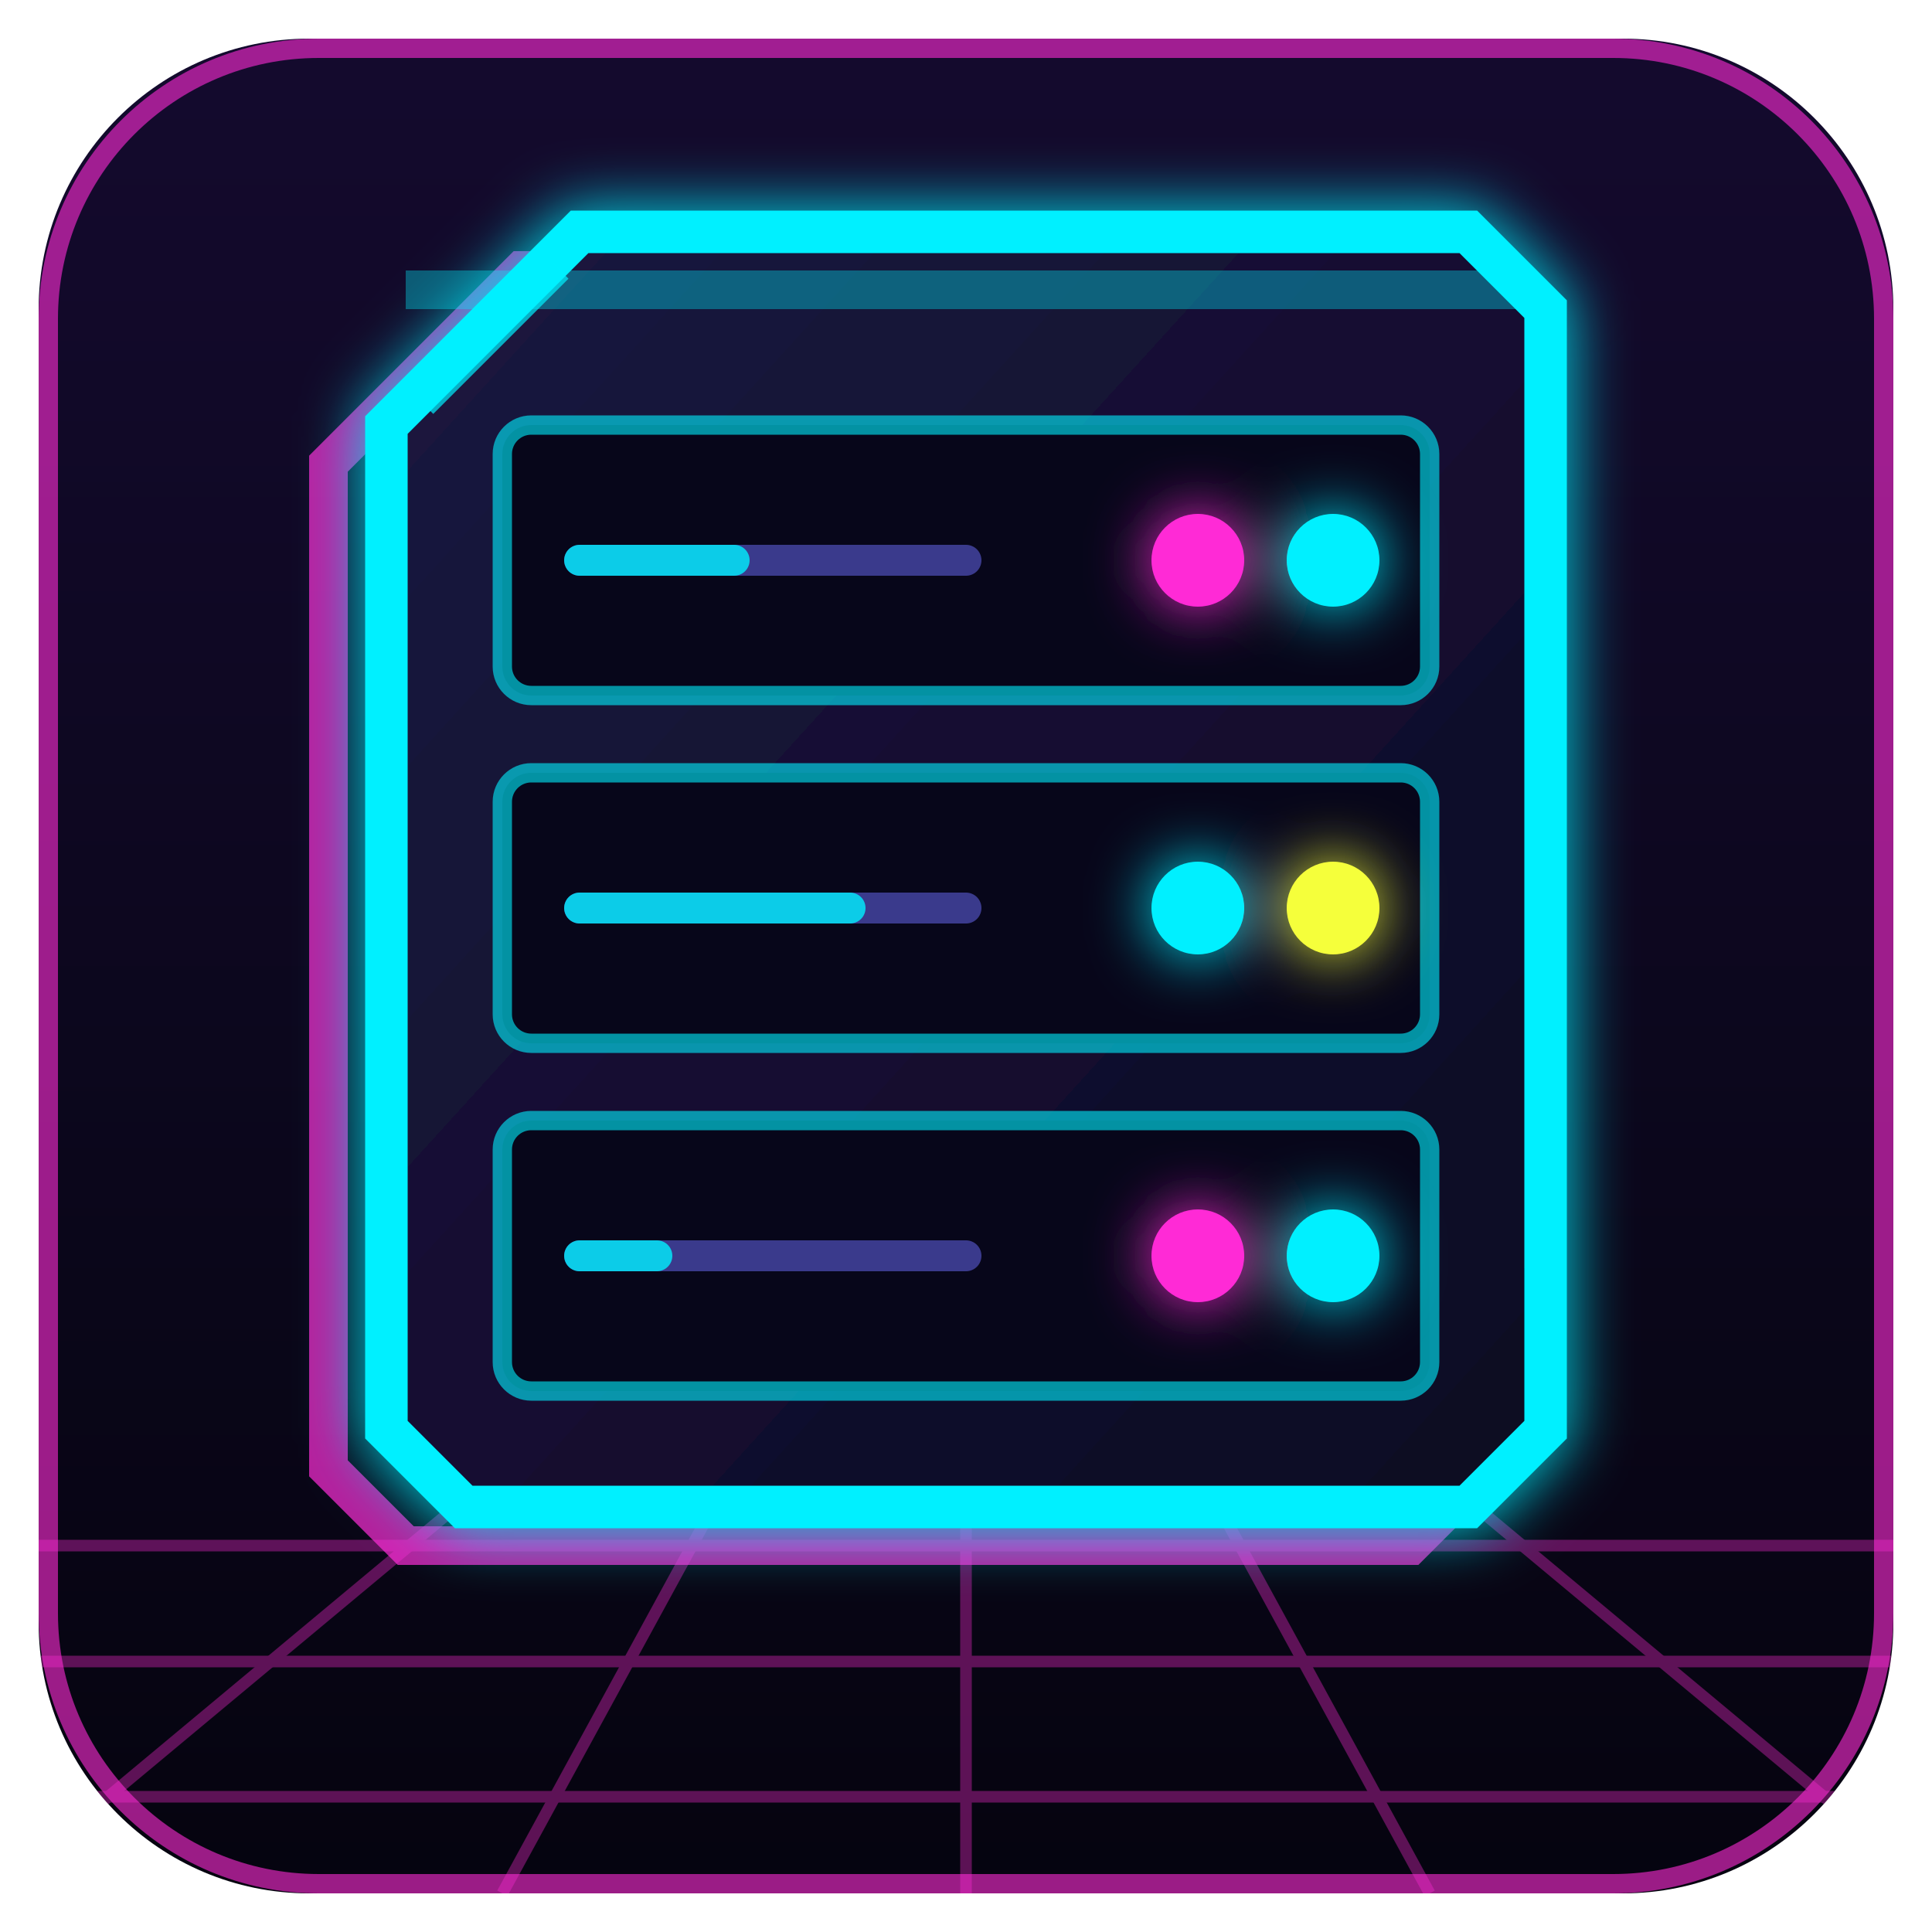
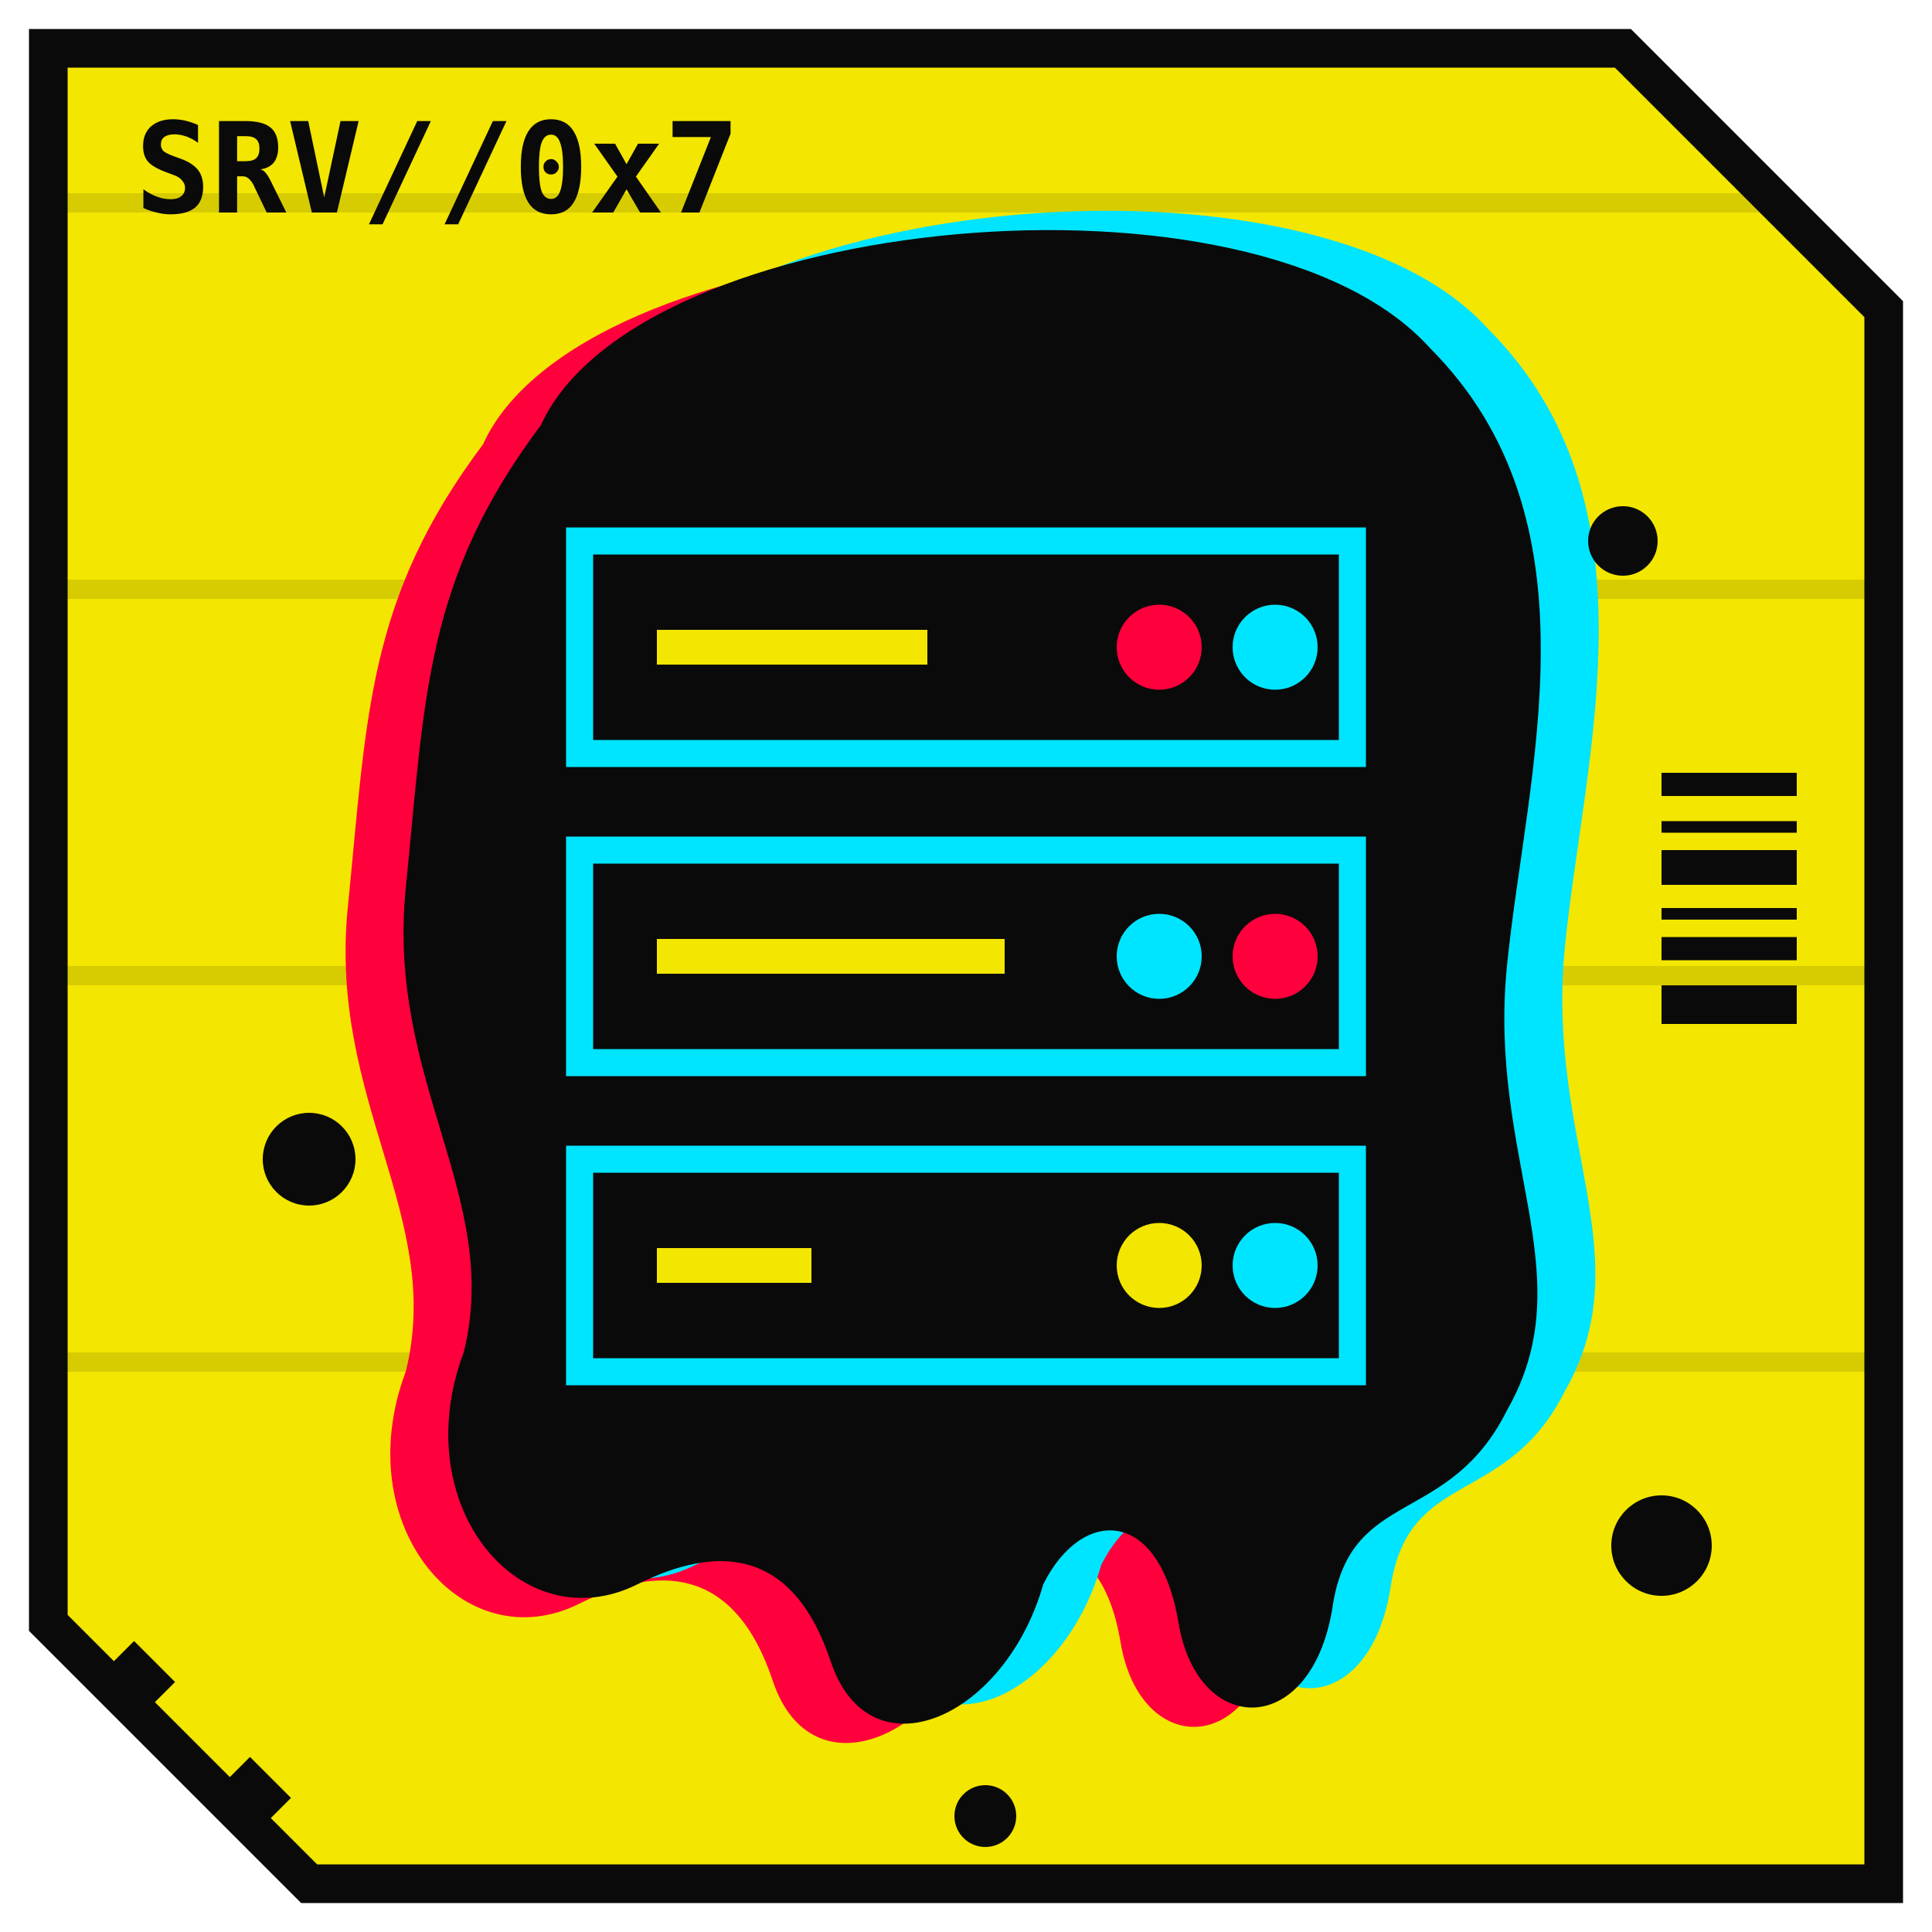
<svg xmlns="http://www.w3.org/2000/svg" viewBox="0 0 100 100" width="100" height="100">
  <defs>
-     <linearGradient id="bg" x1="0" y1="0" x2="0" y2="1">
-       <stop offset="0" stop-color="#140A2E" />
-       <stop offset="1" stop-color="#05040F" />
-     </linearGradient>
-     <linearGradient id="case" x1="0" y1="0" x2="1" y2="1">
-       <stop offset="0" stop-color="#1B1640" />
-       <stop offset="1" stop-color="#0C0A22" />
-     </linearGradient>
-     <filter id="glow" x="-30%" y="-30%" width="160%" height="160%">
-       <feGaussianBlur stdDeviation="1.6" result="b" />
-       <feMerge>
-         <feMergeNode in="b" />
-         <feMergeNode in="SourceGraphic" />
-       </feMerge>
-     </filter>
    <clipPath id="tile">
-       <rect x="2" y="2" width="96" height="96" rx="14" />
+       <path d="M2 2 H84 L98 16 V98 H16 L2 84 Z" />
+     </clipPath>
+     <path id="blob" d="M28 22 C33 11 65 8 74 18 C83 27 79 40 78 50 C77 60 82 66 78 73 C75 79 70 77 69 83 C68 90 62 90 61 84 C60 78 56 78 54 82 C52 89 45 92 43 86 C41 80 37 80 33 82 C27 85 21 78 24 70 C26 62 20 56 21 46 C22 36 22 30 28 22 Z" />
+     <clipPath id="blobClip">
+       <use href="#blob" />
    </clipPath>
  </defs>
  <g clip-path="url(#tile)">
-     <rect x="2" y="2" width="96" height="96" fill="url(#bg)" />
-     <g stroke="#FF2BD6" stroke-width="0.6" opacity="0.35">
-       <path d="M2 80 H98 M2 86 H98 M2 93 H98" />
-       <path d="M50 76 L50 98 M38 76 L26 98 M62 76 L74 98 M26 76 L2 96 M74 76 L98 96" />
+     <rect width="100" height="100" fill="#F3E600" />
+     <g stroke="#0A0A0A" stroke-width="3">
+       <path d="M-4 98 L8 86 M2 104 L14 92 M8 110 L20 98" />
    </g>
-     <path d="M30 12 H76 L80 16 V74 L76 78 H24 L20 74 V22 Z" fill="none" stroke="#FF2BD6" stroke-width="2" opacity="0.7" transform="translate(-3 2)">
-       <animateTransform attributeName="transform" type="translate" values="-3 2;-3 2;-6 3;1 -1;-3 2" keyTimes="0;0.86;0.9;0.94;1" dur="3s" repeatCount="indefinite" />
-     </path>
-     <path d="M30 12 H76 L80 16 V74 L76 78 H24 L20 74 V22 Z" fill="url(#case)" stroke="#00F0FF" stroke-width="2.2" filter="url(#glow)" />
-     <path d="M22 21 L29 14" stroke="#00F0FF" stroke-width="1.2" opacity="0.7" />
-     <g fill="#07061A" stroke="#00F0FF" stroke-width="1" stroke-opacity="0.6">
-       <rect x="26" y="22" width="48" height="14" rx="1.5" />
-       <rect x="26" y="40" width="48" height="14" rx="1.5" />
-       <rect x="26" y="58" width="48" height="14" rx="1.5" />
+     <g fill="#0A0A0A" opacity="0.12">
+       <rect x="0" y="10" width="100" height="1" />
+       <rect x="0" y="30" width="100" height="1" />
+       <rect x="0" y="50" width="100" height="1" />
+       <rect x="0" y="70" width="100" height="1" />
    </g>
-     <g stroke="#3A3A8C" stroke-width="1.6" stroke-linecap="round">
-       <path d="M30 29 H50 M30 47 H50 M30 65 H50" />
+     <text x="7" y="11" font-family="DejaVu Sans Mono, monospace" font-size="6.5" font-weight="bold" fill="#0A0A0A">SRV//0x7</text>
+     <g fill="#0A0A0A">
+       <rect x="86" y="40" width="7" height="1.2" />
+       <rect x="86" y="42.5" width="7" height="0.6" />
+       <rect x="86" y="44" width="7" height="1.8" />
+       <rect x="86" y="47" width="7" height="0.6" />
+       <rect x="86" y="48.5" width="7" height="1.2" />
+       <rect x="86" y="51" width="7" height="2" />
    </g>
-     <g stroke="#00F0FF" stroke-width="1.6" stroke-linecap="round" opacity="0.8">
-       <path d="M30 29 H38 M30 47 H44 M30 65 H34" />
+     <use href="#blob" fill="#FF003C" transform="translate(-3 1)">
+       <animateTransform attributeName="transform" type="translate" values="-3 1;-3 1;-7 1;-2 0;-3 1" keyTimes="0;0.8;0.84;0.9;1" dur="2.5s" repeatCount="indefinite" />
+     </use>
+     <use href="#blob" fill="#00E5FF" transform="translate(3 -1)">
+       <animateTransform attributeName="transform" type="translate" values="3 -1;3 -1;6 -2;2 0;3 -1" keyTimes="0;0.8;0.84;0.9;1" dur="2.5s" repeatCount="indefinite" />
+     </use>
+     <use href="#blob" fill="#0A0A0A" />
+     <circle cx="16" cy="60" r="2.4" fill="#0A0A0A" />
+     <circle cx="84" cy="28" r="1.8" fill="#0A0A0A" />
+     <circle cx="86" cy="80" r="2.6" fill="#0A0A0A" />
+     <circle cx="51" cy="94" r="1.6" fill="#0A0A0A" />
+     <g clip-path="url(#blobClip)">
+       <g fill="none" stroke="#00E5FF" stroke-width="1.4">
+         <path d="M30 28 H70 V39 H30 Z M30 44 H70 V55 H30 Z M30 60 H70 V71 H30 Z" />
+       </g>
+       <g stroke="#F3E600" stroke-width="1.8">
+         <path d="M34 33.5 H48 M34 49.5 H52 M34 65.5 H42" />
+       </g>
+       <circle cx="60" cy="33.5" r="2.2" fill="#FF003C">
+         <animate attributeName="opacity" values="1;0.15;1" dur="0.8s" repeatCount="indefinite" />
+       </circle>
+       <circle cx="66" cy="33.5" r="2.2" fill="#00E5FF" />
+       <circle cx="60" cy="49.5" r="2.2" fill="#00E5FF" />
+       <circle cx="66" cy="49.5" r="2.2" fill="#FF003C" />
+       <circle cx="60" cy="65.5" r="2.2" fill="#F3E600">
+         <animate attributeName="opacity" values="1;1;0.1;1" keyTimes="0;0.5;0.6;1" dur="1.4s" repeatCount="indefinite" />
+       </circle>
+       <circle cx="66" cy="65.5" r="2.2" fill="#00E5FF" />
    </g>
-     <g filter="url(#glow)">
-       <circle cx="62" cy="29" r="2.4" fill="#FF2BD6">
-         <animate attributeName="opacity" values="1;0.2;1" dur="0.9s" repeatCount="indefinite" />
-       </circle>
-       <circle cx="69" cy="29" r="2.4" fill="#00F0FF" />
-       <circle cx="62" cy="47" r="2.4" fill="#00F0FF" />
-       <circle cx="69" cy="47" r="2.4" fill="#F5FF3B">
-         <animate attributeName="opacity" values="1;1;0.15;1" keyTimes="0;0.5;0.6;1" dur="1.6s" repeatCount="indefinite" />
-       </circle>
-       <circle cx="62" cy="65" r="2.4" fill="#FF2BD6">
-         <animate attributeName="opacity" values="0.2;1;0.2" dur="1.3s" begin="0.4s" repeatCount="indefinite" />
-       </circle>
-       <circle cx="69" cy="65" r="2.4" fill="#00F0FF" />
+     <g opacity="0">
+       <rect x="18" y="45" width="64" height="4" fill="#00E5FF" transform="translate(6 0)" />
+       <rect x="10" y="47" width="22" height="1.5" fill="#FF003C" transform="translate(6 0)" />
+       <animate attributeName="opacity" values="0;0;1;1;0;0" keyTimes="0;0.8;0.81;0.88;0.89;1" dur="2.5s" repeatCount="indefinite" />
    </g>
-     <rect x="21" y="14" width="58" height="2" fill="#00F0FF" opacity="0.35">
-       <animate attributeName="y" values="14;74;14" dur="2.6s" repeatCount="indefinite" />
-     </rect>
-     <rect x="58" y="36" width="26" height="2.4" fill="#FF2BD6" opacity="0">
-       <animate attributeName="opacity" values="0;0;0.9;0;0" keyTimes="0;0.86;0.9;0.94;1" dur="3s" repeatCount="indefinite" />
-     </rect>
-     <rect x="14" y="55" width="20" height="1.6" fill="#00F0FF" opacity="0">
-       <animate attributeName="opacity" values="0;0;0.9;0" keyTimes="0;0.9;0.93;1" dur="3s" repeatCount="indefinite" />
-     </rect>
  </g>
-   <rect x="2.5" y="2.5" width="95" height="95" rx="14" fill="none" stroke="#FF2BD6" stroke-width="1" opacity="0.6" />
+   <path d="M2.5 2.5 H84 L97.5 16 V97.5 H16 L2.5 84 Z" fill="none" stroke="#0A0A0A" stroke-width="2" />
</svg>
